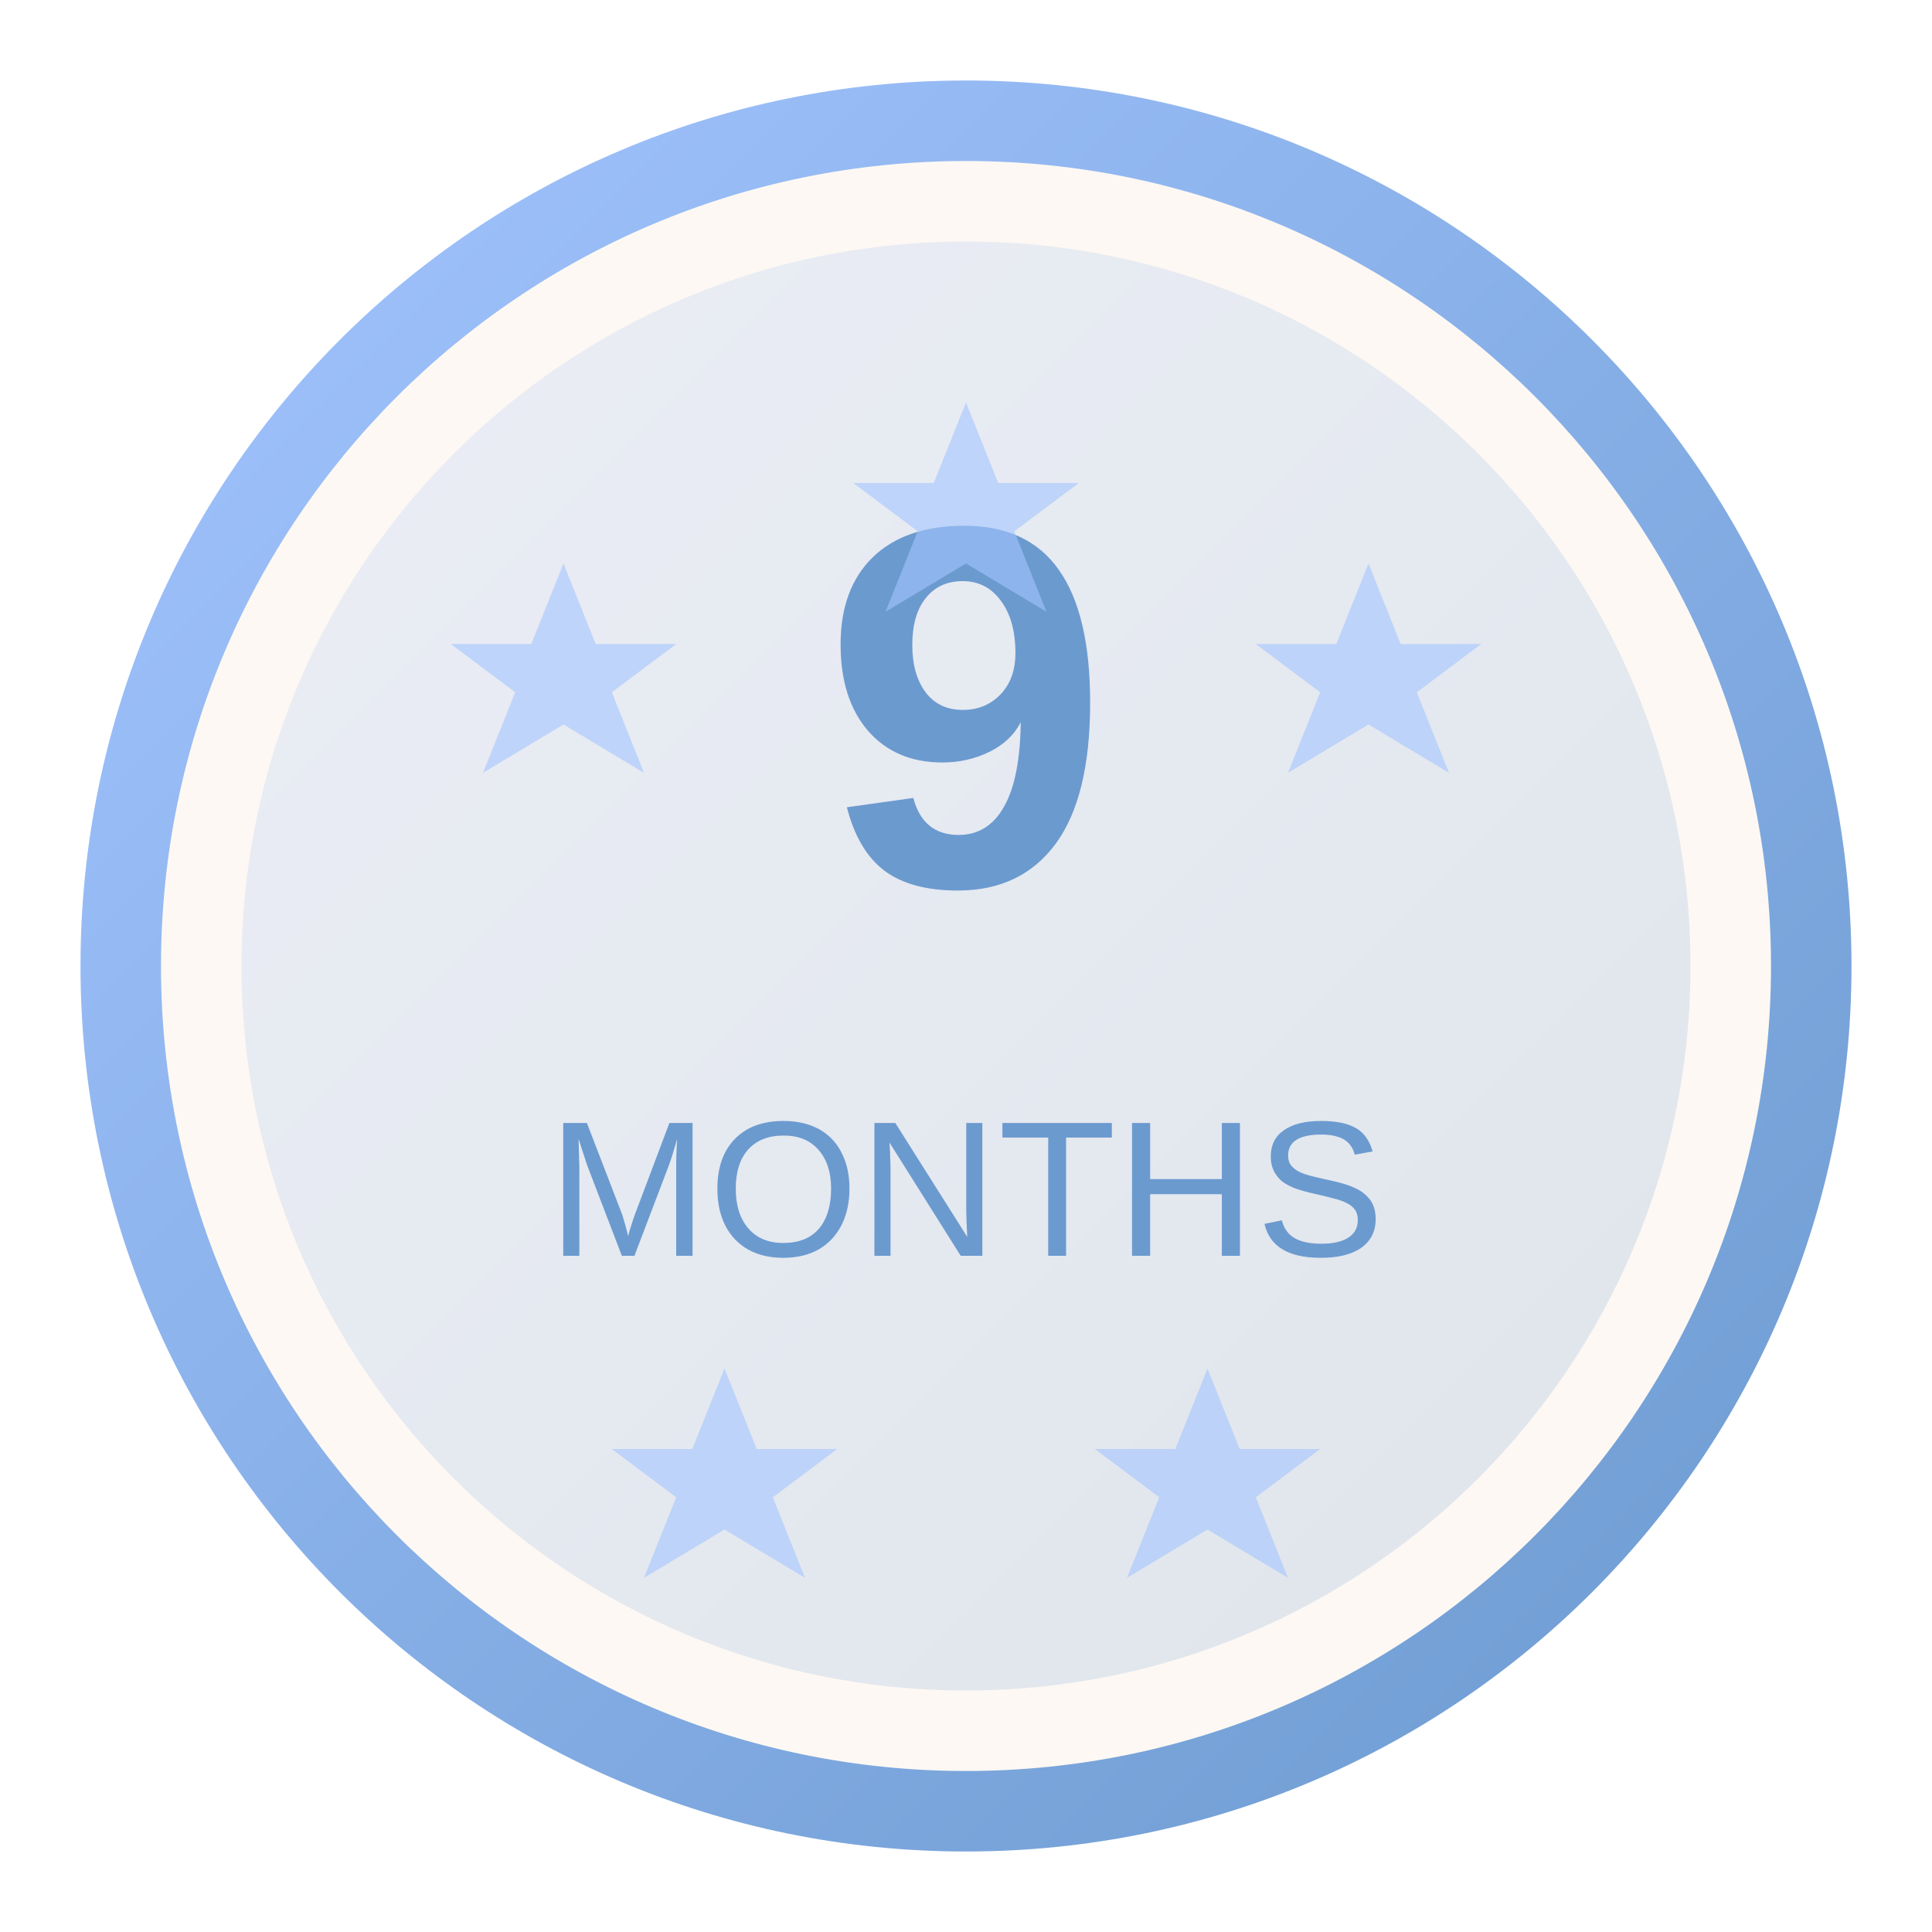
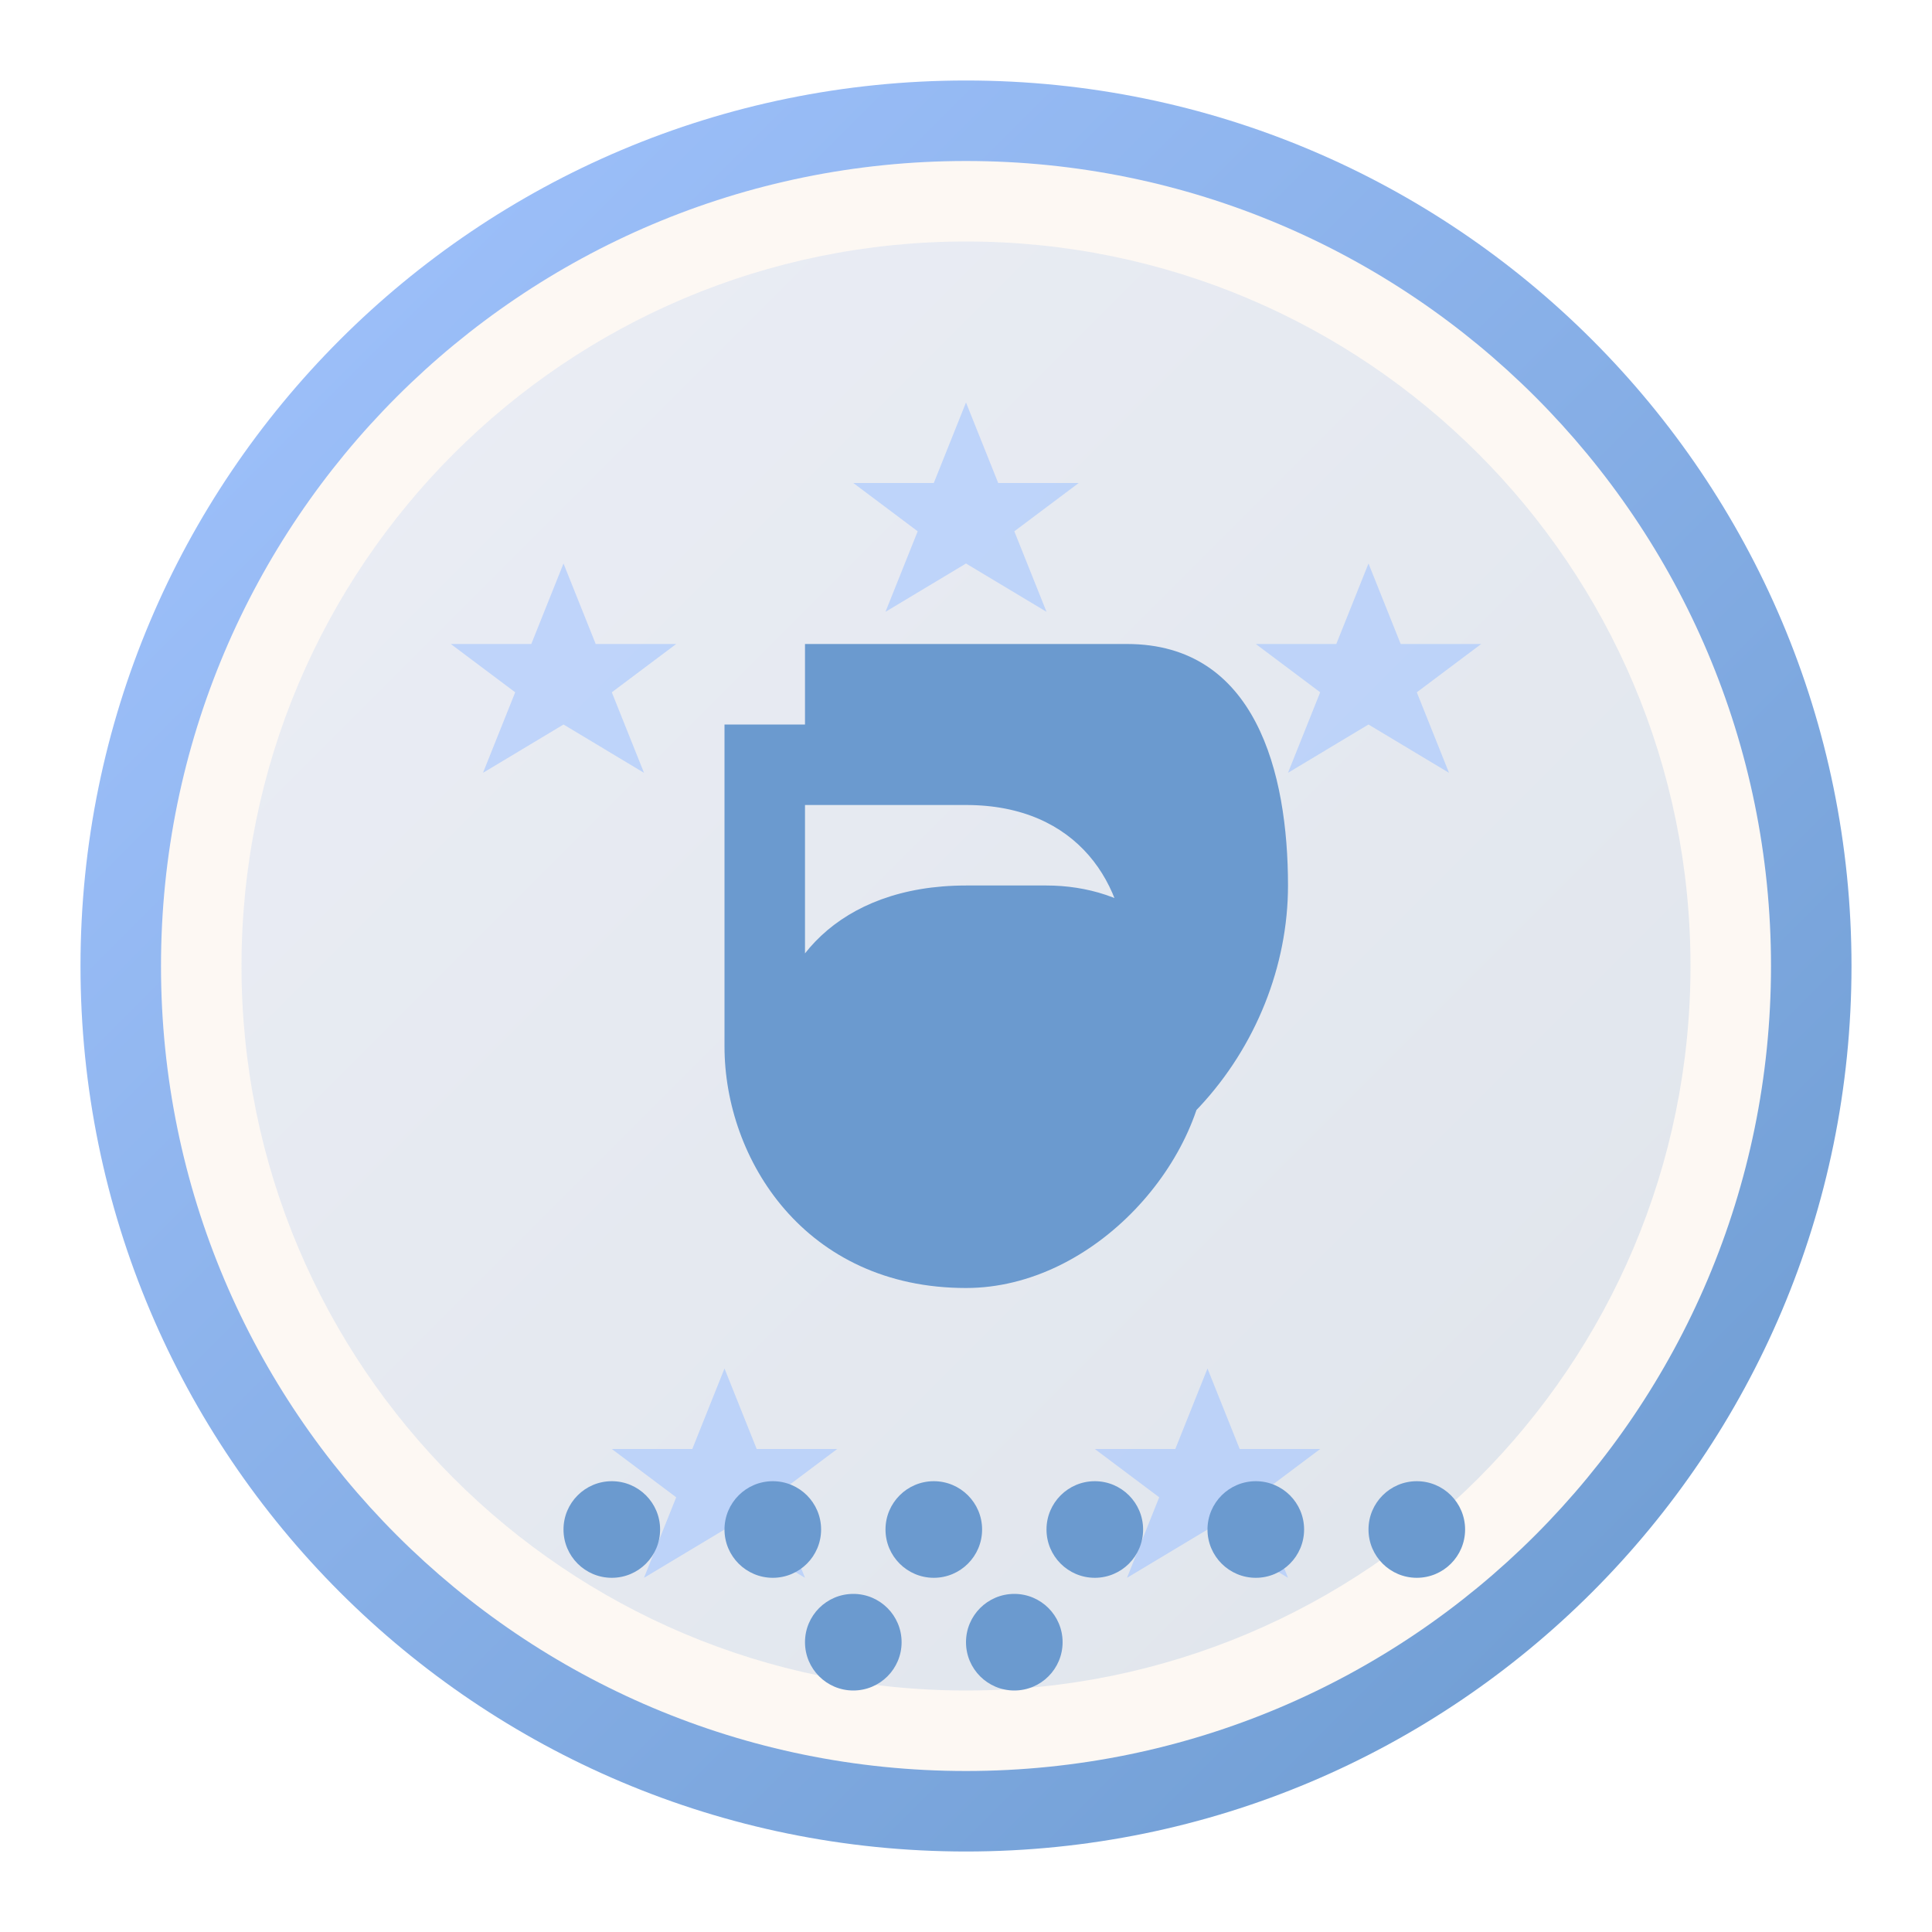
<svg xmlns="http://www.w3.org/2000/svg" width="120" height="120" viewBox="0 0 120 120">
  <defs>
    <linearGradient id="badge9mo" x1="0%" y1="0%" x2="100%" y2="100%">
      <stop offset="0%" style="stop-color:#A3C4FF;stop-opacity:1" />
      <stop offset="100%" style="stop-color:#6B9ACF;stop-opacity:1" />
    </linearGradient>
  </defs>
  <circle cx="60" cy="60" r="55" fill="url(#badge9mo)" />
  <circle cx="60" cy="60" r="50" fill="#FDF8F3" />
  <circle cx="60" cy="60" r="45" fill="url(#badge9mo)" opacity="0.2" />
-   <text x="60" y="55" font-family="Arial, sans-serif" font-size="32" font-weight="bold" fill="#6B9ACF" text-anchor="middle">9</text>
-   <text x="60" y="78" font-family="Arial, sans-serif" font-size="12" fill="#6B9ACF" text-anchor="middle">MONTHS</text>
+   <path d="M50 45 L50 40 L70 40 C78 40 80 48 80 55 C80 65 72 75 60 75 C52 75 48 70 48 65 C48 60 52 55 60 55 L65 55 C70 55 75 58 75 65 C75 72 68 80 60 80 C50 80 45 72 45 65 L45 45 L50 45 M60 60 C55 60 53 63 53 65 C53 68 55 70 60 70 C65 70 70 65 70 60 C70 55 67 50 60 50 L50 50 L50 60 L60 60" fill="#6B9ACF" />
  <polygon points="35,35 37,40 42,40 38,43 40,48 35,45 30,48 32,43 28,40 33,40" fill="#A3C4FF" opacity="0.6" />
  <polygon points="85,35 87,40 92,40 88,43 90,48 85,45 80,48 82,43 78,40 83,40" fill="#A3C4FF" opacity="0.6" />
  <polygon points="60,25 62,30 67,30 63,33 65,38 60,35 55,38 57,33 53,30 58,30" fill="#A3C4FF" opacity="0.6" />
  <polygon points="45,85 47,90 52,90 48,93 50,98 45,95 40,98 42,93 38,90 43,90" fill="#A3C4FF" opacity="0.6" />
  <polygon points="75,85 77,90 82,90 78,93 80,98 75,95 70,98 72,93 68,90 73,90" fill="#A3C4FF" opacity="0.6" />
+   <circle cx="38" cy="95" r="3" fill="#6B9ACF" />
+   <circle cx="48" cy="95" r="3" fill="#6B9ACF" />
+   <circle cx="58" cy="95" r="3" fill="#6B9ACF" />
+   <circle cx="68" cy="95" r="3" fill="#6B9ACF" />
+   <circle cx="78" cy="95" r="3" fill="#6B9ACF" />
+   <circle cx="88" cy="95" r="3" fill="#6B9ACF" />
+   <circle cx="53" cy="102" r="3" fill="#6B9ACF" />
+   <circle cx="63" cy="102" r="3" fill="#6B9ACF" />
</svg>
